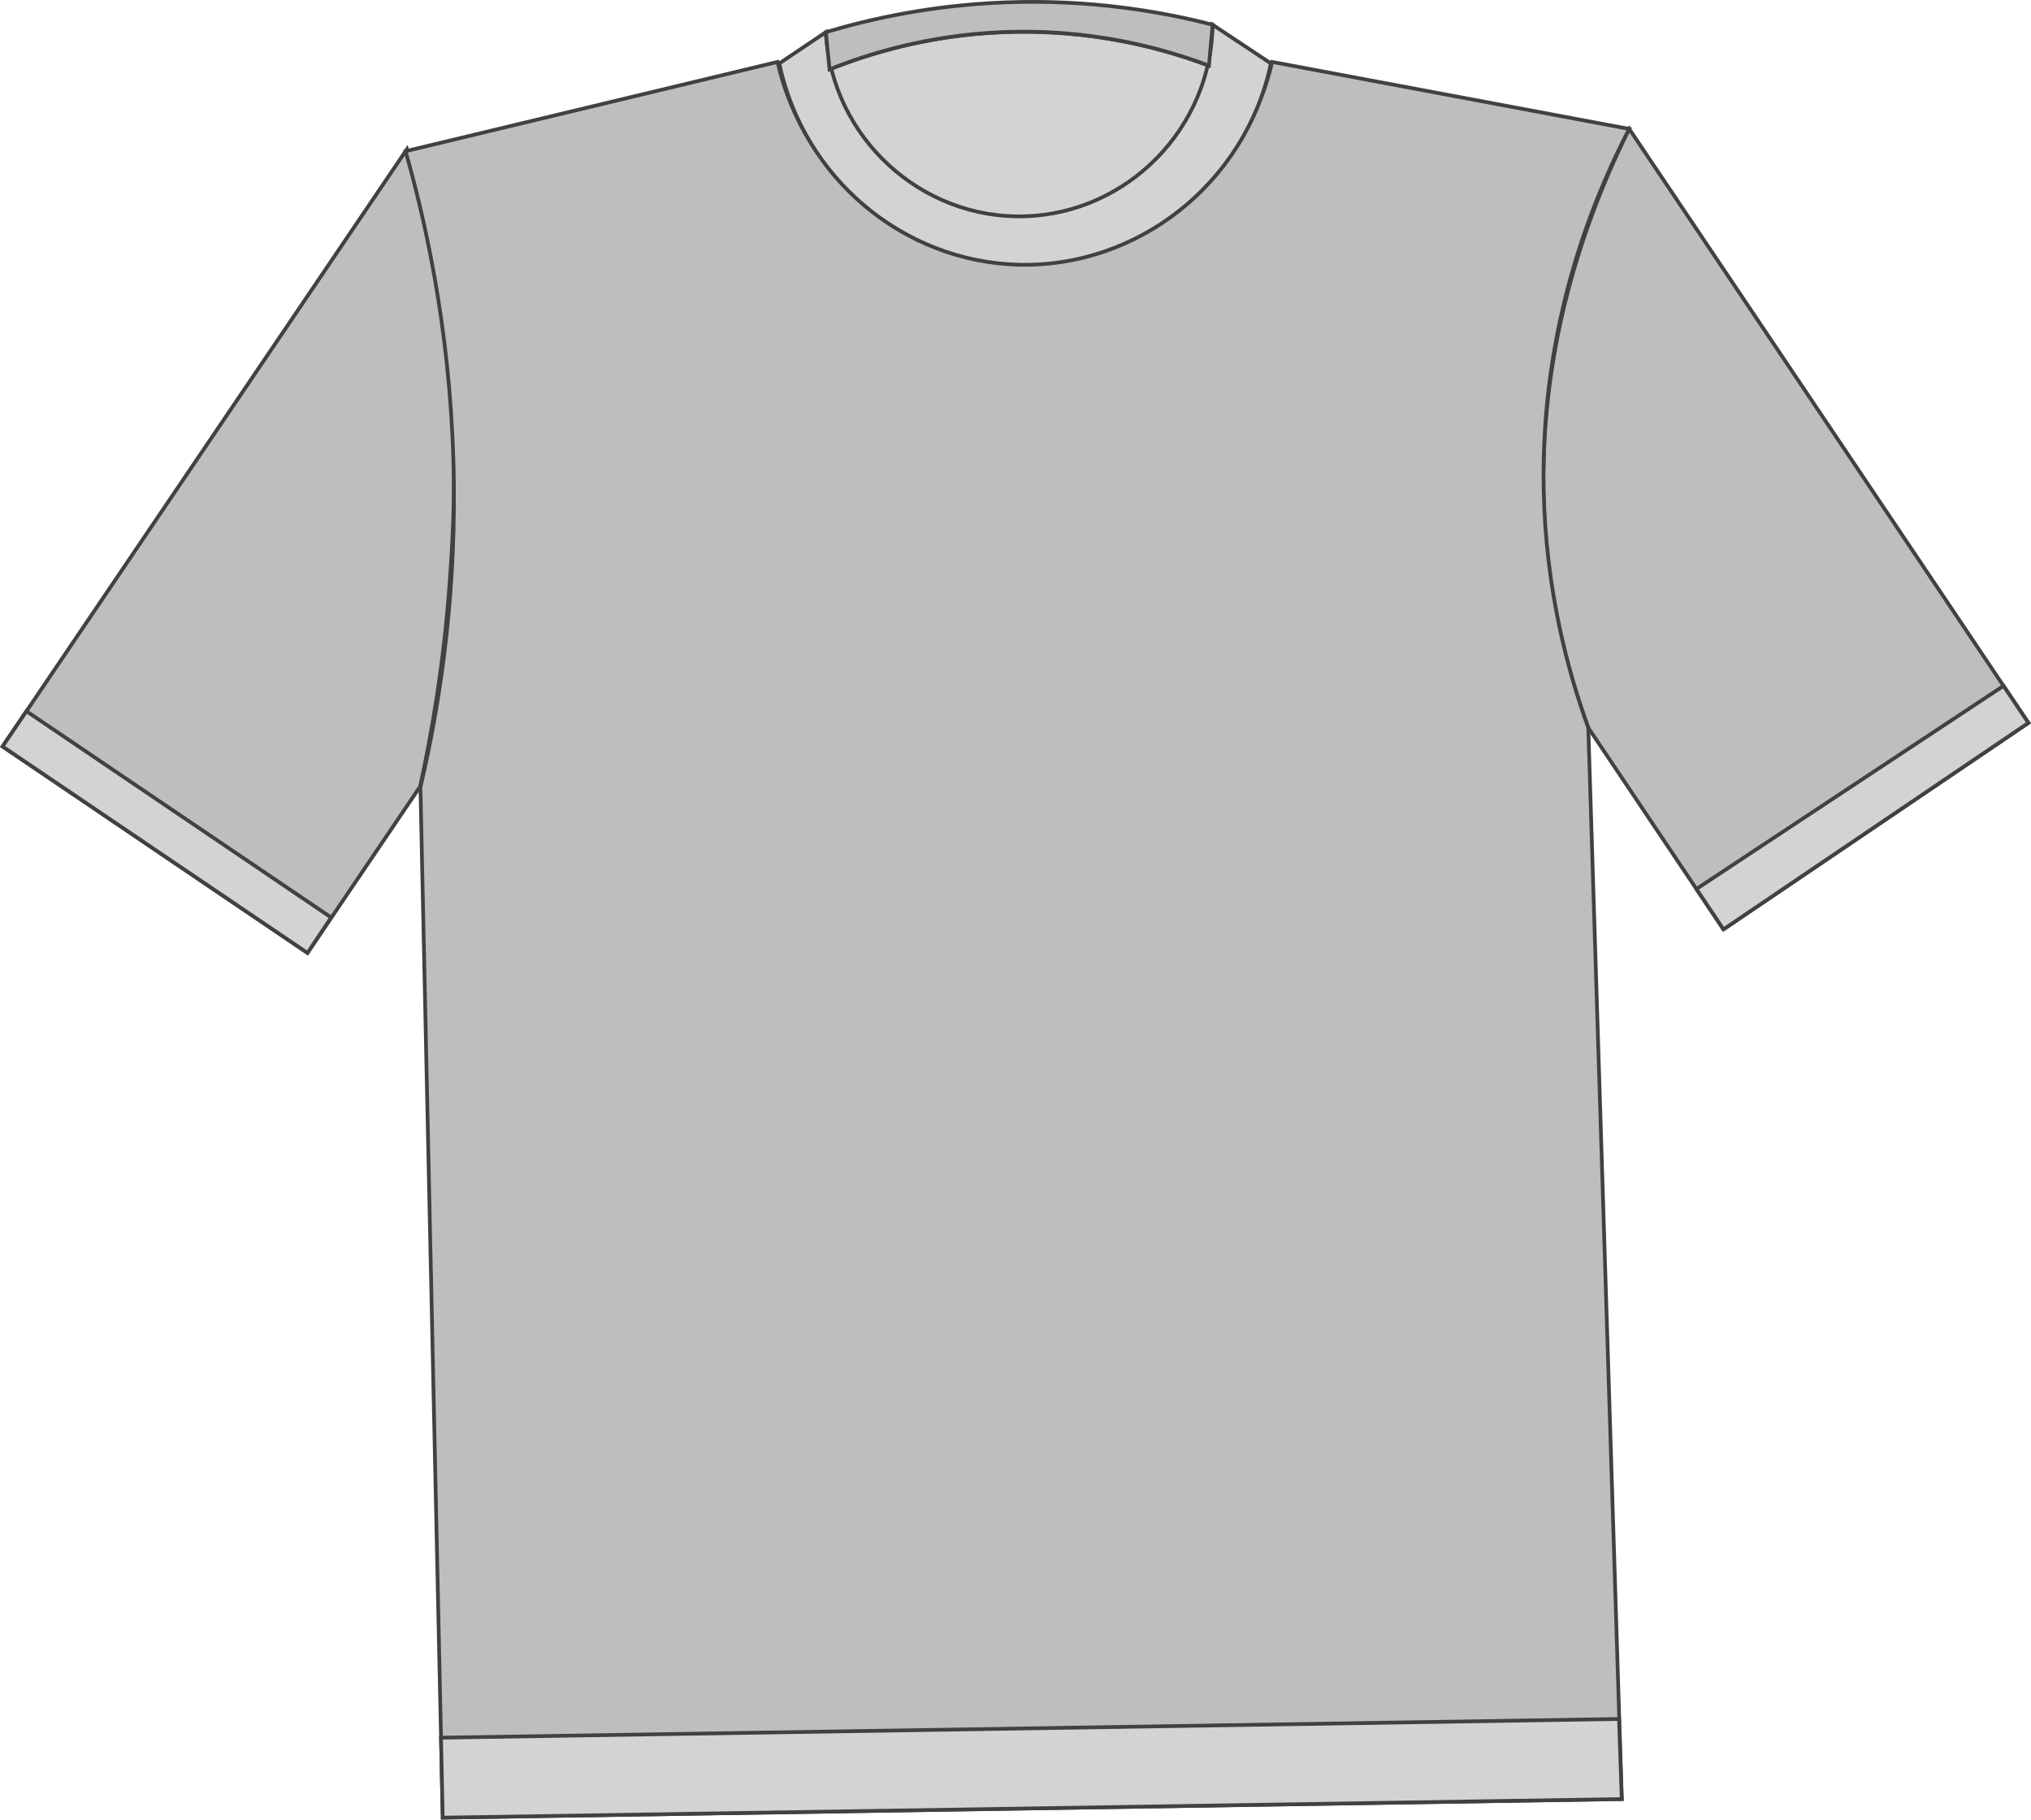
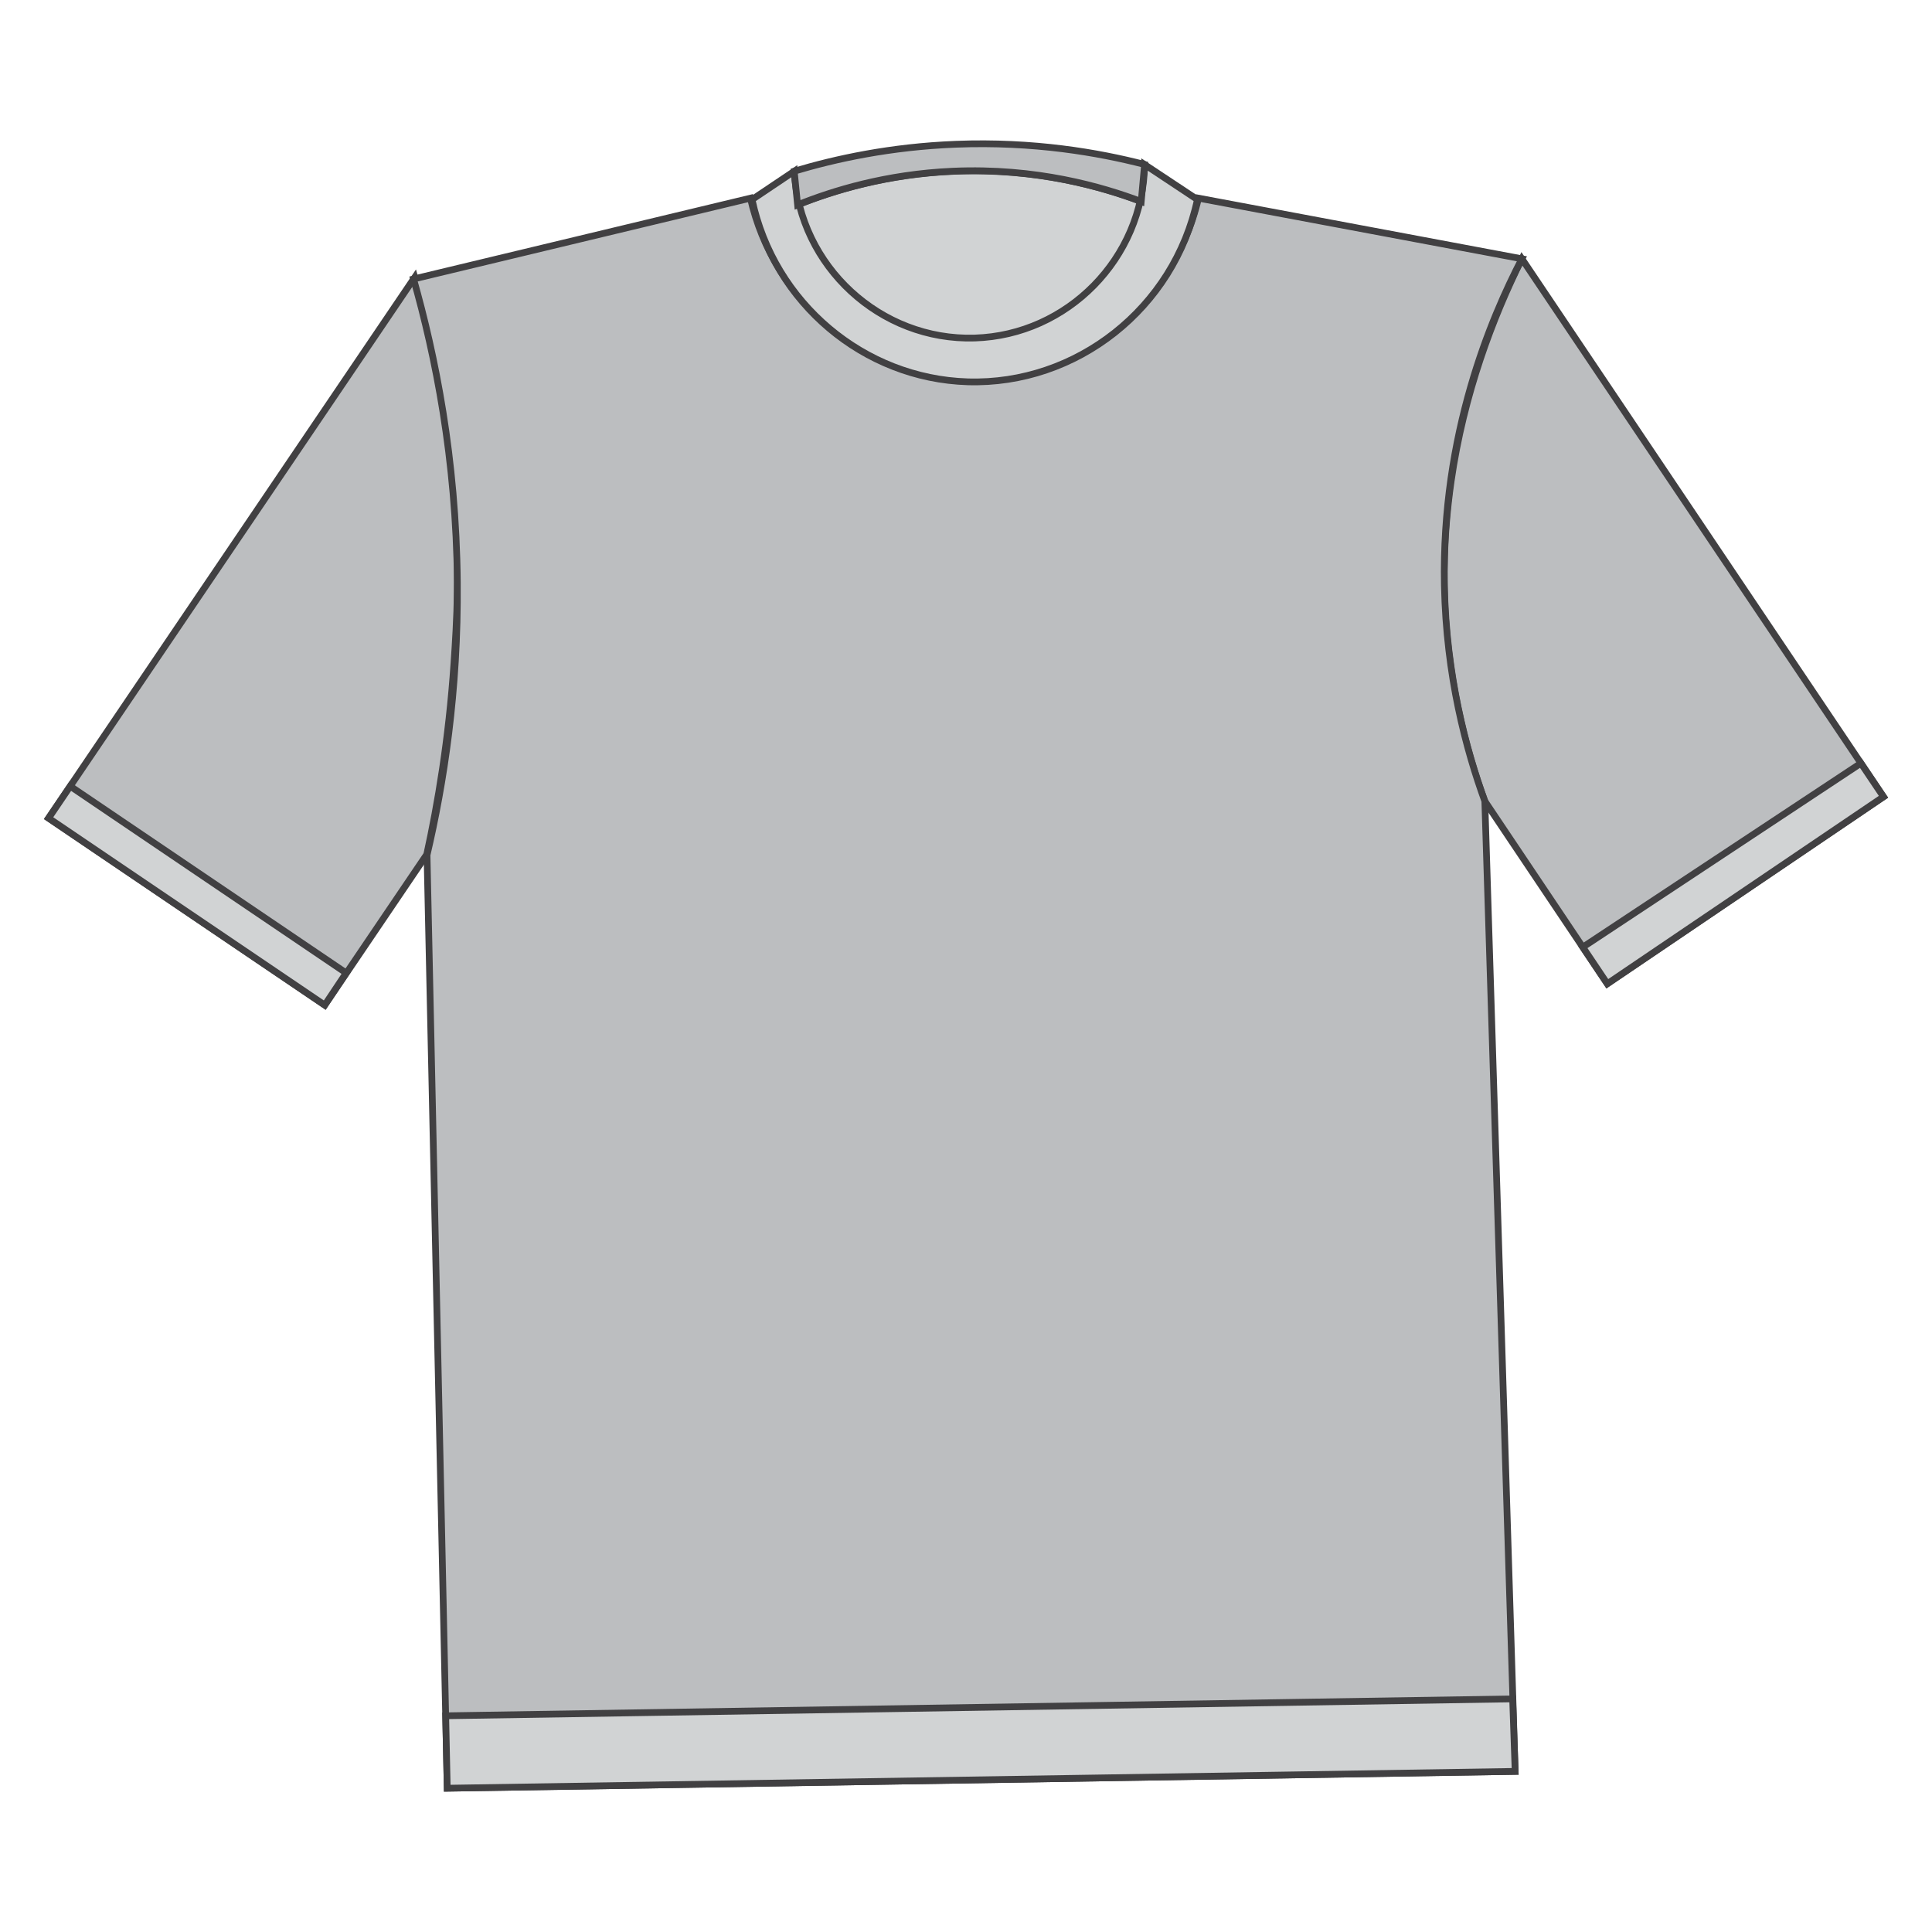
- <svg xmlns="http://www.w3.org/2000/svg" id="Layer_1" viewBox="0 0 546.07 489.16">
-   <path d="M463.39,249.84l81.98-55.5c-35.78-53.23-71.56-106.46-107.33-159.69-8.62,17.37-17.24,39.92-21,66-2.44,16.9-2.12,30.29-2,34,.17,5.21.78,17.5,4,33,2.31,11.12,5.26,20.55,8,28l36.36,54.2Z" fill="#bcbec0" stroke="#414042" stroke-miterlimit="10" />
-   <path d="M82.67,256.18L.69,200.68,109.41,40.11c7.26,24.8,10.3,46.35,11.63,62.53,1.89,23.05.76,40.82,0,52-1.54,22.76-4.86,42.04-8.08,56.8-10.09,14.91-20.19,29.82-30.28,44.73Z" fill="#bcbec0" stroke="#414042" stroke-miterlimit="10" />
-   <path d="M342.04,16.65c-7.8,33.4-38.38,56.12-71,54-29.56-1.93-55.11-23.89-62-54-33.33,8-66.67,16-100,24,6.37,22.38,12.65,53.15,13,90,.31,32.44-4.08,60.03-9,81,2,92.33,4,184.67,6,277,105.67-1.67,211.33-3.33,317-5l-9-288c-5.53-15.22-11.46-37.19-12-64-.9-45.02,13.89-79.48,23-97l-96-18Z" fill="#bcbec0" stroke="#414042" stroke-miterlimit="10" />
-   <path d="M325.04,17.65c-5.37,23.86-26.67,40.95-51,41-24.04.05-45.24-16.54-51-40,10.46-4.19,26.67-9.24,47-10,24.33-.91,43.65,4.72,55,9Z" fill="#d1d3d4" stroke="#414042" stroke-miterlimit="10" />
-   <path d="M209.52,17.06c6.52,30.77,33.23,53.15,64.02,54.09,32.26.98,61.3-21.81,68.17-54.09-5.22-3.47-10.45-6.94-15.67-10.41-.41,27.85-22.9,50.65-50.43,51.5-27.97.86-52.07-21.23-53.57-49.5-4.17,2.8-8.35,5.61-12.52,8.41Z" fill="#d1d3d4" stroke="#414042" stroke-miterlimit="10" />
-   <polygon points="118.57 467.15 435.3 462.12 436.04 483.65 119.04 488.65 118.57 467.15" fill="#d1d3d4" stroke="#414042" stroke-miterlimit="10" />
-   <path d="M222.04,8.65c.33,3.33.67,6.67,1,10,10.37-4.17,26.21-9.11,46-10,24.81-1.11,44.52,4.65,56,9,.33-3.67.67-7.33,1-11-13.63-3.51-32.9-6.91-56-6-19.47.76-35.8,4.35-48,8Z" fill="#bcbec0" stroke="#414042" stroke-miterlimit="10" />
-   <path d="M.69,200.68l6.42-9.48,81.93,55.45c-2.12,3.18-4.24,6.36-6.37,9.53L.69,200.68Z" fill="#d1d3d4" stroke="#414042" stroke-miterlimit="10" />
-   <polygon points="456.11 238.99 463.39 249.84 545.37 194.34 538.68 184.39 456.11 238.99" fill="#d1d3d4" stroke="#414042" stroke-miterlimit="10" />
+ <svg xmlns="http://www.w3.org/2000/svg" id="Layer_1" viewBox="0 0 286.75 286.75">
+   <path d="M238.56,146.01l40.99-27.75c-17.89-26.62-35.78-53.23-53.67-79.85-4.31,8.68-8.62,19.96-10.5,33-1.22,8.45-1.06,15.15-1,17,.08,2.61.39,8.75,2,16.5,1.15,5.56,2.63,10.27,4,14l18.18,27.1Z" fill="#bcbec0" stroke="#414042" stroke-miterlimit="10" />
+   <path d="M48.2,149.18L7.21,121.43,61.56,41.15c3.63,12.4,5.15,23.17,5.82,31.27.95,11.53.38,20.41,0,26-.77,11.38-2.43,21.02-4.04,28.4-5.05,7.45-10.09,14.91-15.14,22.36Z" fill="#bcbec0" stroke="#414042" stroke-miterlimit="10" />
+   <path d="M177.88,29.41c-3.9,16.7-19.19,28.06-35.5,27-14.78-.96-27.56-11.95-31-27-16.67,4-33.33,8-50,12,3.18,11.19,6.33,26.58,6.5,45,.15,16.22-2.04,30.02-4.5,40.5,1,46.17,2,92.33,3,138.5,52.83-.83,105.67-1.67,158.5-2.5l-4.5-144c-2.77-7.61-5.73-18.59-6-32-.45-22.51,6.95-39.74,11.5-48.5l-48-9Z" fill="#bcbec0" stroke="#414042" stroke-miterlimit="10" />
+   <path d="M169.38,29.91c-2.68,11.93-13.34,20.47-25.5,20.5-12.02.03-22.62-8.27-25.5-20,5.23-2.1,13.34-4.62,23.5-5,12.17-.46,21.83,2.36,27.5,4.5Z" fill="#d1d3d4" stroke="#414042" stroke-miterlimit="10" />
+   <path d="M111.62,29.62c3.26,15.39,16.62,26.58,32.01,27.05,16.13.49,30.65-10.9,34.09-27.05-2.61-1.73-5.22-3.47-7.84-5.2-.2,13.93-11.45,25.33-25.21,25.75-13.99.43-26.03-10.62-26.79-24.75-2.09,1.4-4.17,2.8-6.26,4.2Z" fill="#d1d3d4" stroke="#414042" stroke-miterlimit="10" />
+   <polygon points="66.15 254.66 224.51 252.15 224.88 262.91 66.38 265.41 66.15 254.66" fill="#d1d3d4" stroke="#414042" stroke-miterlimit="10" />
+   <path d="M117.88,25.41c.17,1.67.33,3.33.5,5,5.19-2.09,13.1-4.56,23-5,12.41-.56,22.26,2.33,28,4.5.17-1.83.33-3.67.5-5.5-6.81-1.76-16.45-3.45-28-3-9.73.38-17.9,2.17-24,4Z" fill="#bcbec0" stroke="#414042" stroke-miterlimit="10" />
+   <path d="M7.21,121.43l3.21-4.74,40.96,27.72c-1.06,1.59-2.12,3.18-3.18,4.77L7.21,121.43Z" fill="#d1d3d4" stroke="#414042" stroke-miterlimit="10" />
+   <polygon points="234.92 140.58 238.56 146.01 279.55 118.26 276.2 113.28 234.92 140.58" fill="#d1d3d4" stroke="#414042" stroke-miterlimit="10" />
+   <rect width="286.75" height="286.75" fill="none" stroke-width="0" />
</svg>
